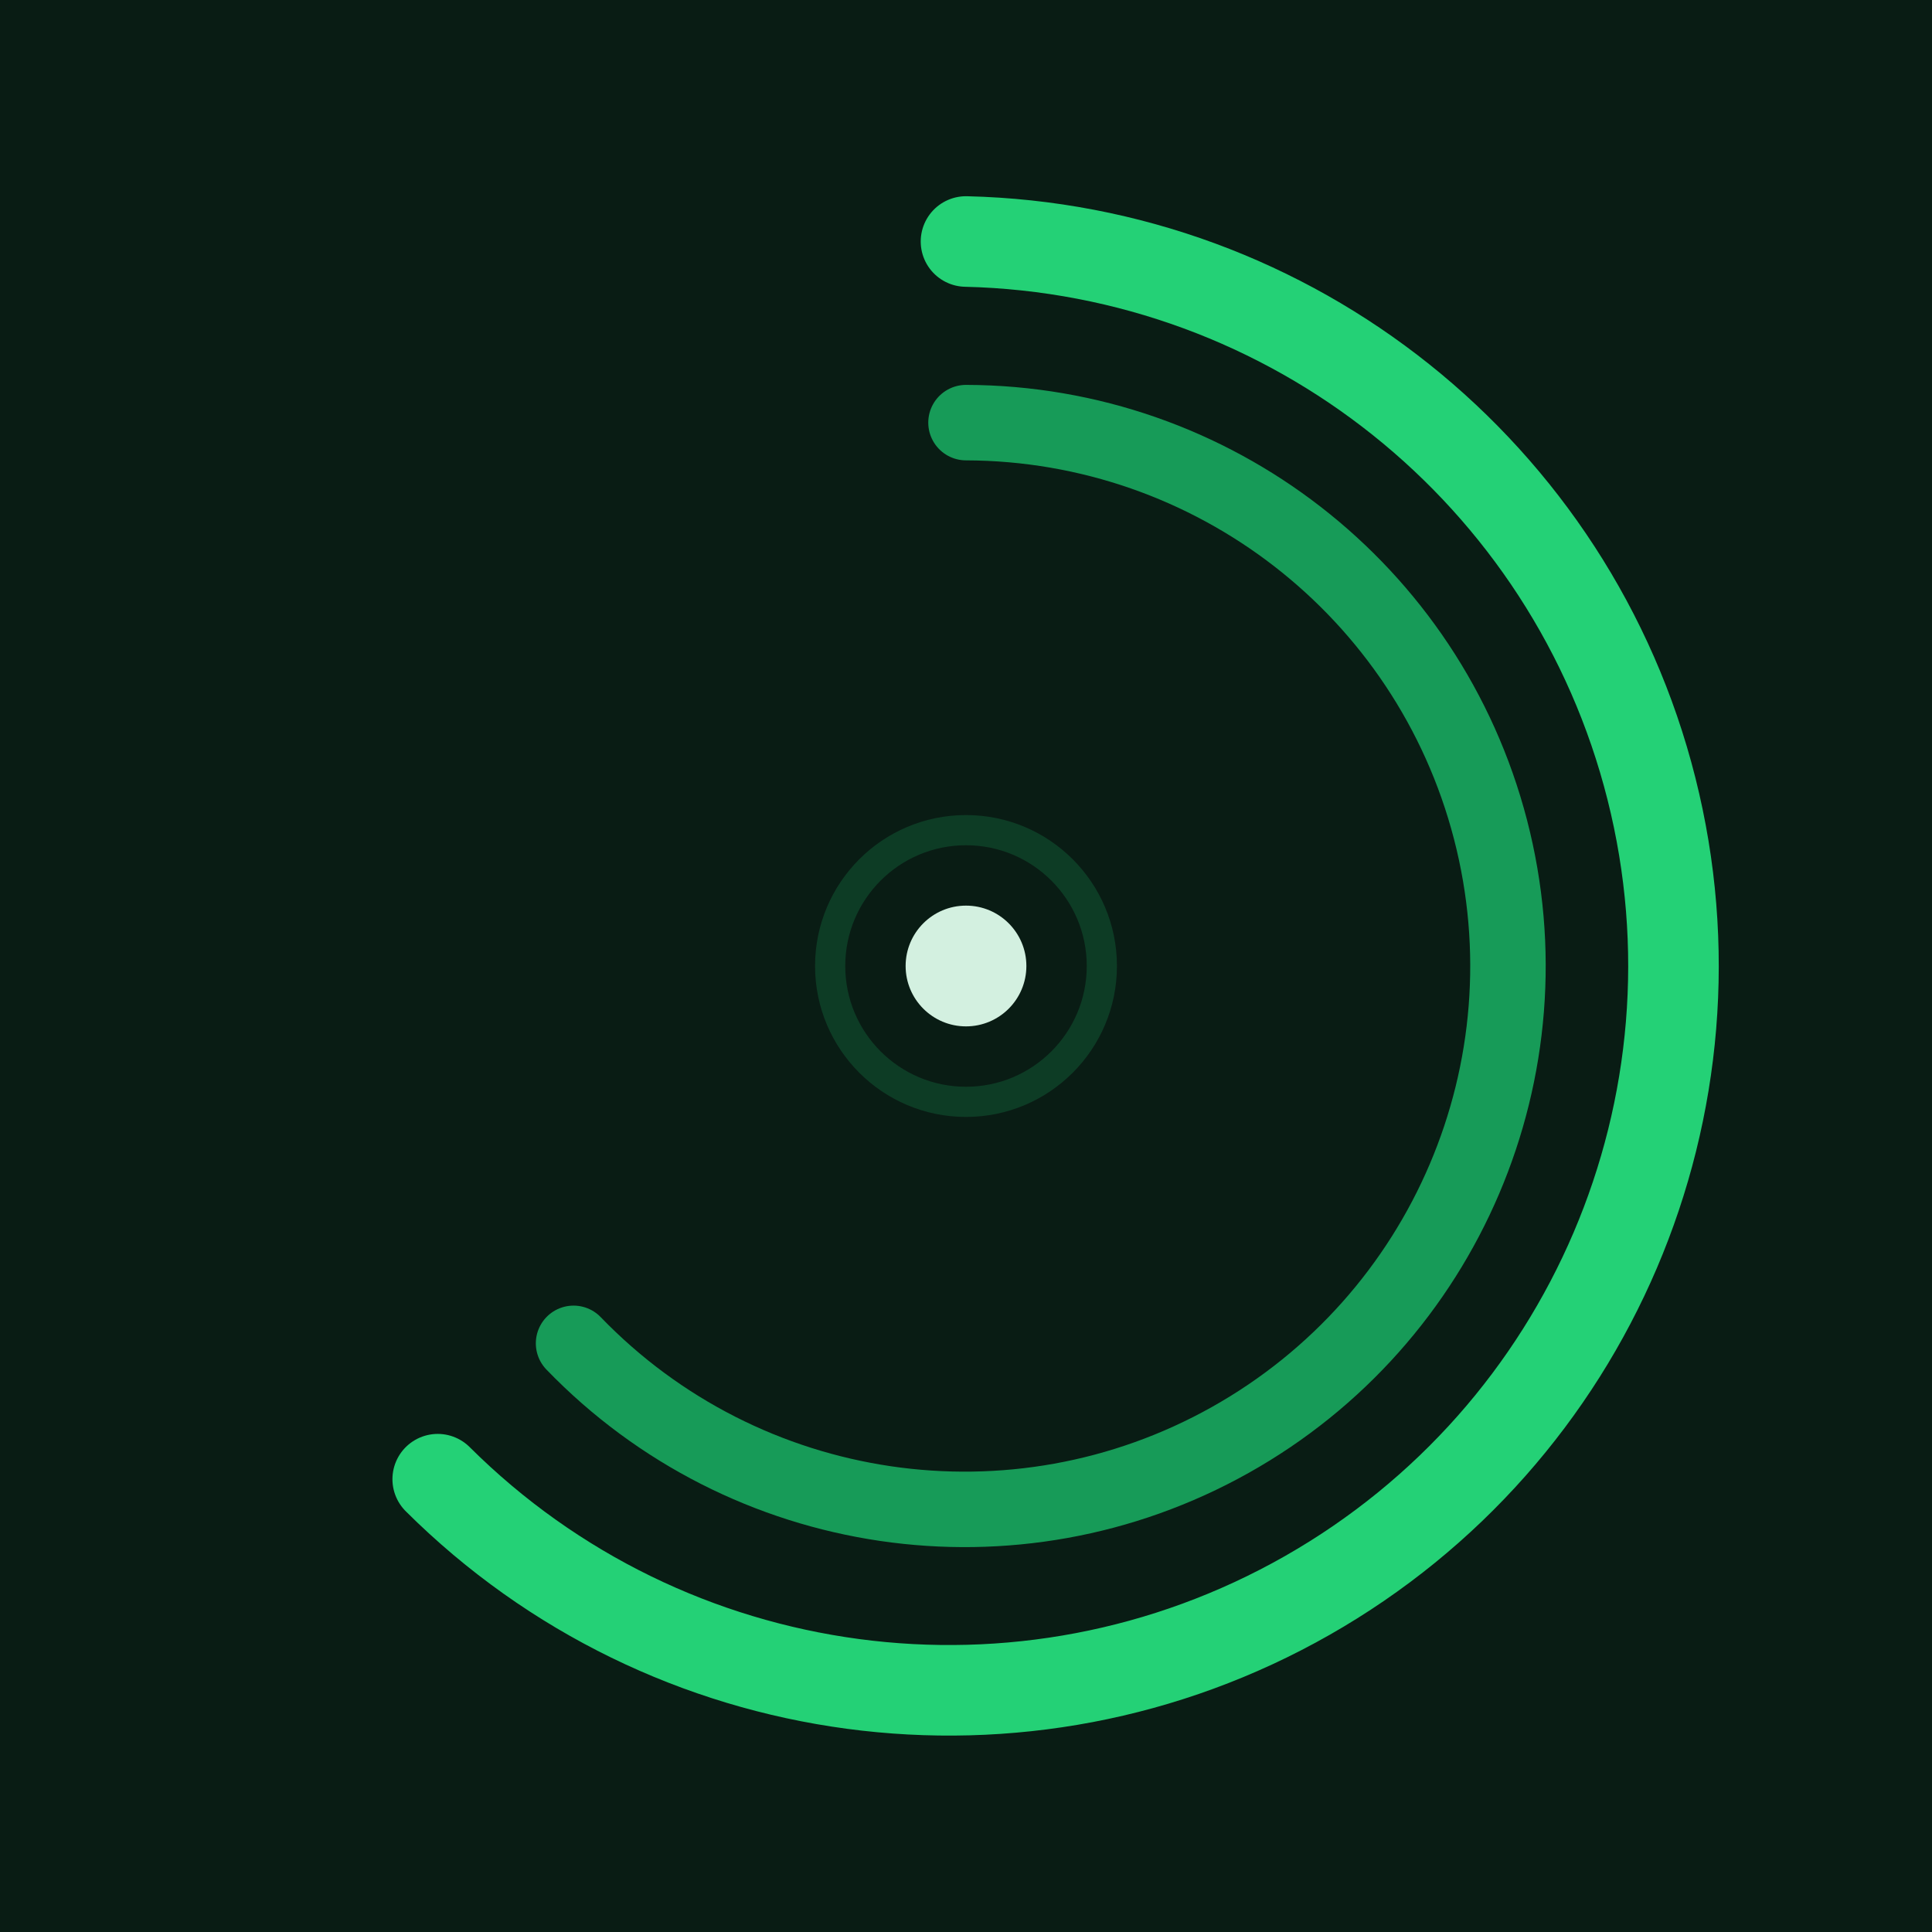
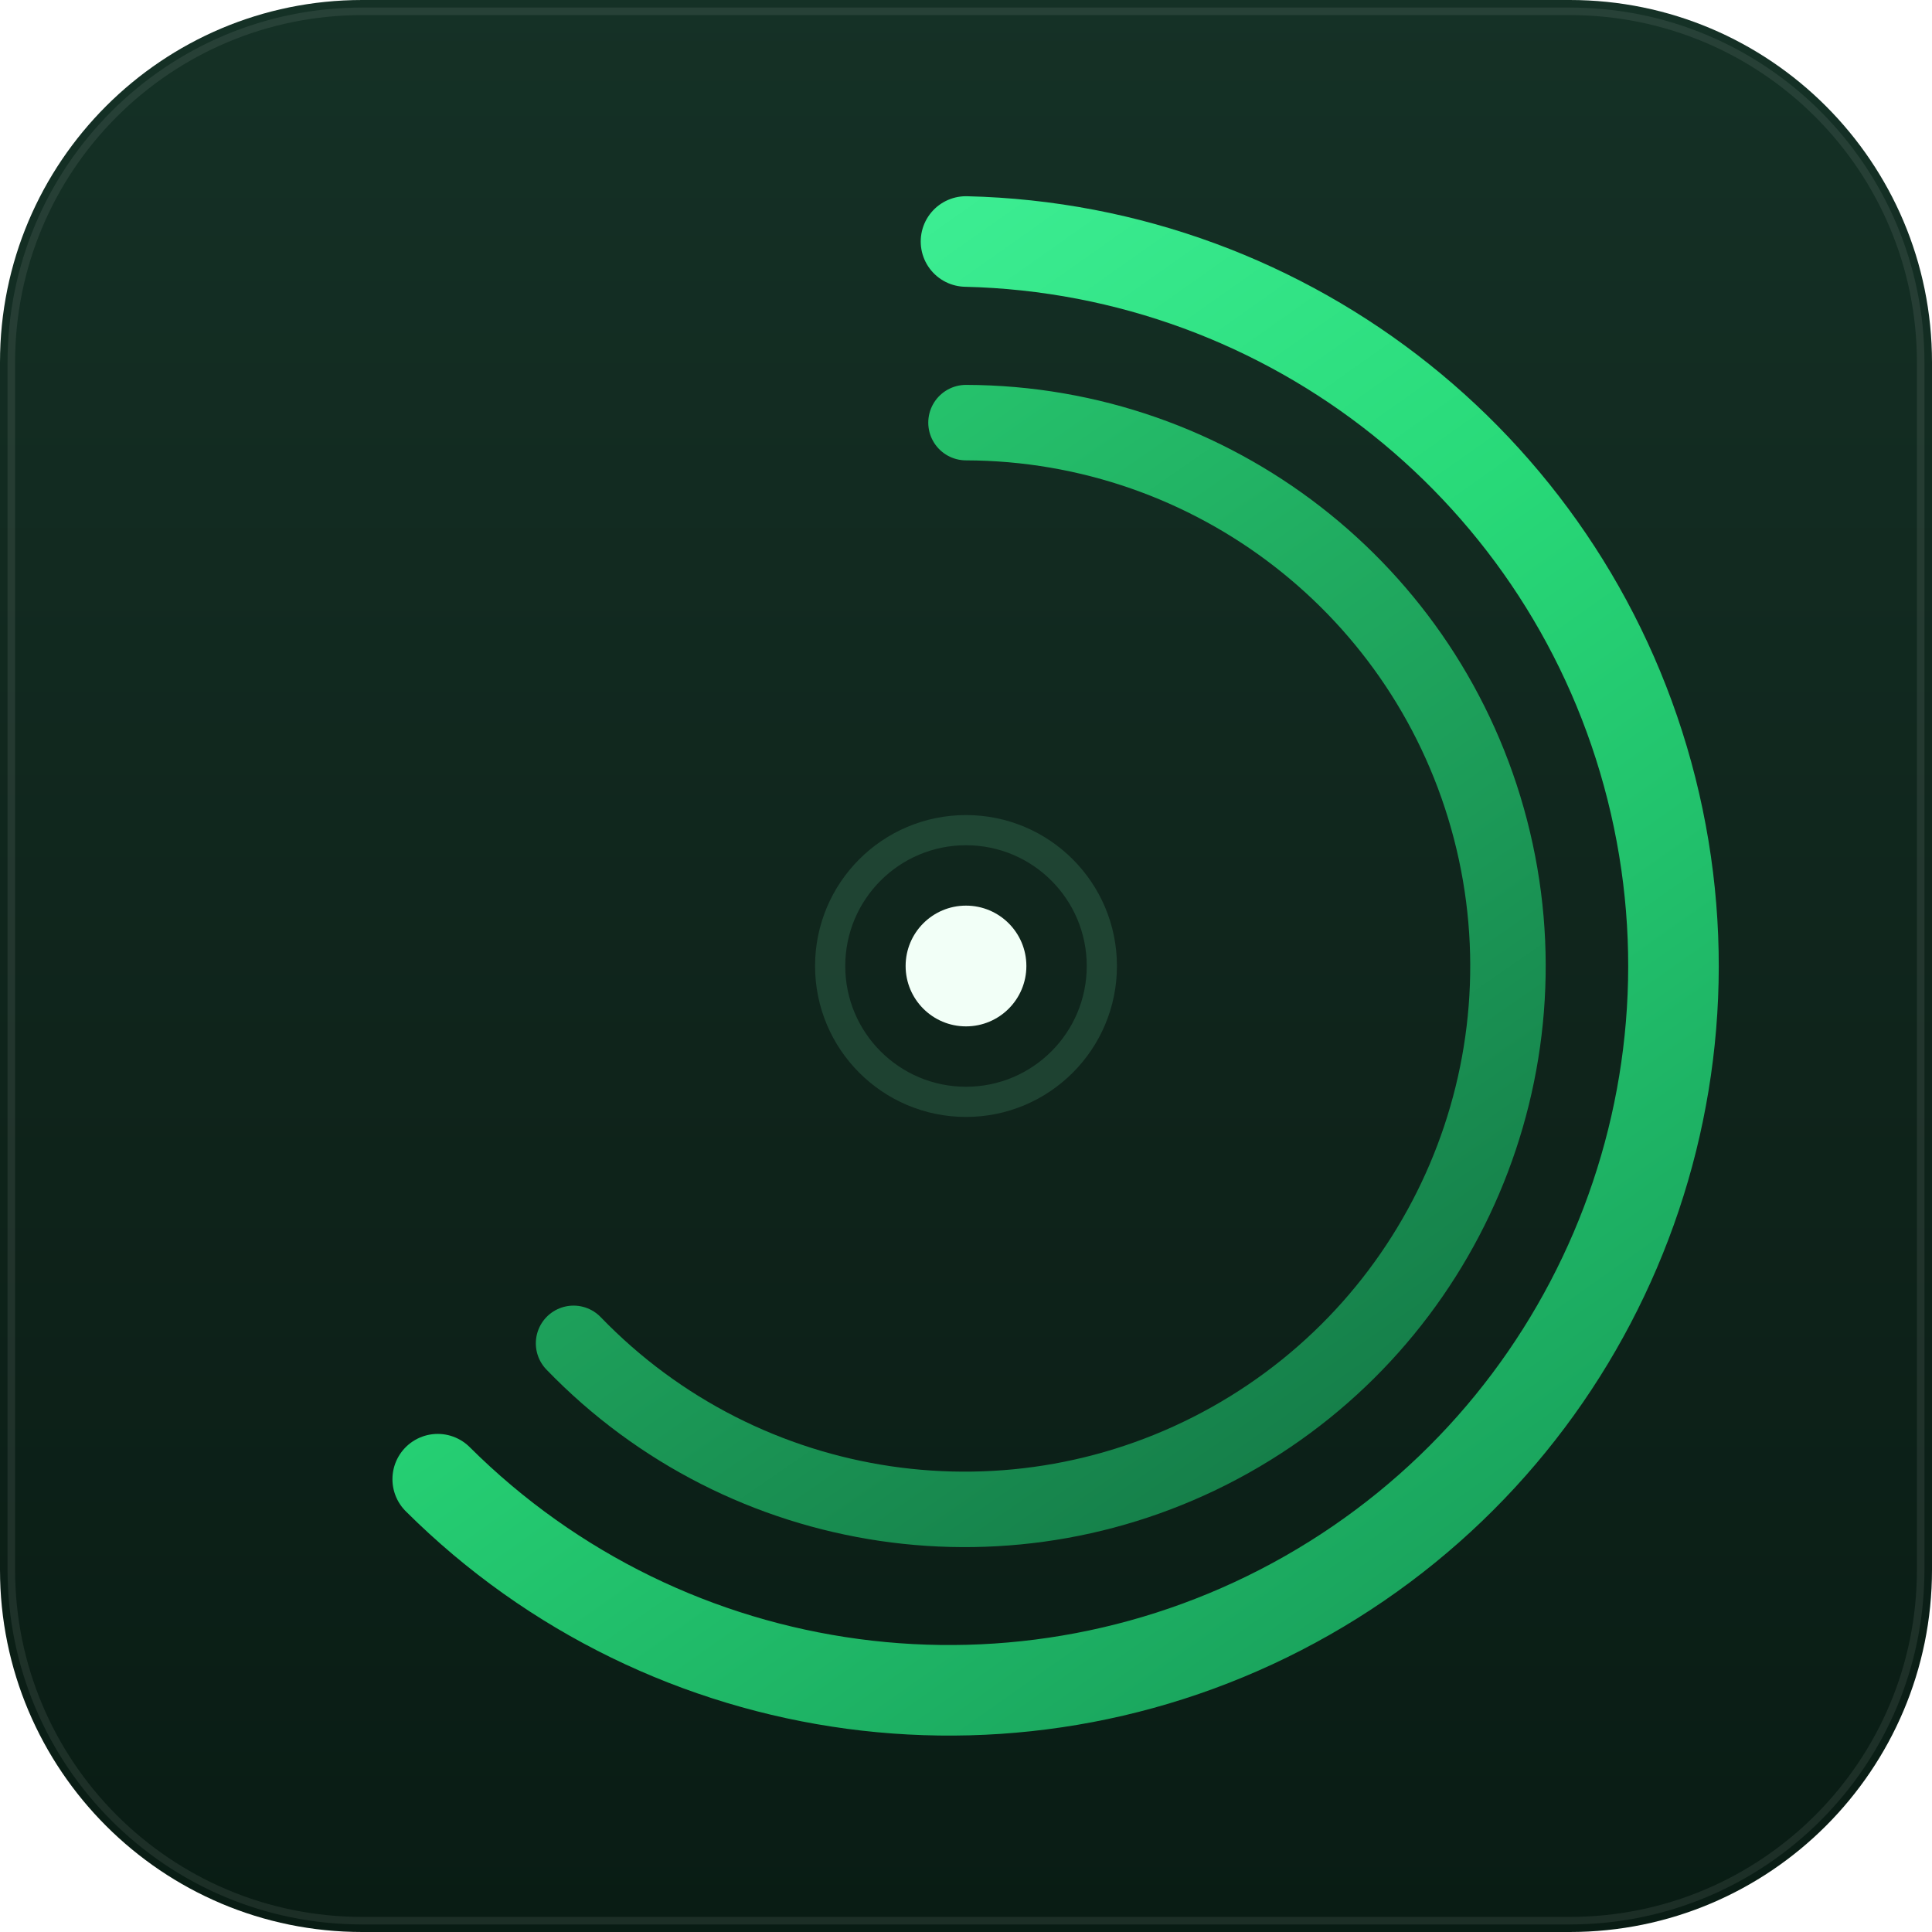
<svg xmlns="http://www.w3.org/2000/svg" viewBox="0 0 256 256" width="256" height="256">
-   <rect width="256" height="256" fill="#091C14" />
-   <path d="M128 32 A96 96 0 1 1 58 196" fill="none" stroke="#24D176" stroke-width="12" stroke-linecap="round" />
-   <path d="M128 56 A72 72 0 1 1 76 178" fill="none" stroke="#179B58" stroke-width="10" stroke-linecap="round" />
-   <circle cx="128" cy="128" r="8" fill="#DDFBEA" opacity="0.95" />
-   <circle cx="128" cy="128" r="18" fill="none" stroke="#24D176" stroke-opacity="0.18" stroke-width="4" />
+   <defs>
+     <linearGradient id="bg" x1="0" y1="0" x2="0" y2="1">
+       <stop offset="0%" stop-color="#153126" />
+       <stop offset="55%" stop-color="#0F241B" />
+       <stop offset="100%" stop-color="#091C14" />
+     </linearGradient>
+     <linearGradient id="outerArc" x1="70" y1="40" x2="190" y2="210" gradientUnits="userSpaceOnUse">
+       <stop offset="0%" stop-color="#42F39A" />
+       <stop offset="45%" stop-color="#28D978" />
+       <stop offset="100%" stop-color="#1AA45D" />
+     </linearGradient>
+     <linearGradient id="innerArc" x1="90" y1="60" x2="180" y2="190" gradientUnits="userSpaceOnUse">
+       <stop offset="0%" stop-color="#27C86F" />
+       <stop offset="100%" stop-color="#157E49" />
+     </linearGradient>
+     <filter id="innerShade" x="-10%" y="-10%" width="120%" height="120%">
+       <feOffset dx="0" dy="2" />
+       <feGaussianBlur stdDeviation="5" result="blur" />
+       <feComposite in="blur" in2="SourceAlpha" operator="arithmetic" k2="-1" k3="1" />
+       <feColorMatrix type="matrix" values="         0 0 0 0 0         0 0 0 0 0         0 0 0 0 0         0 0 0 .18 0" />
+     </filter>
+   </defs>
+   <rect width="256" height="256" rx="48" ry="48" fill="url(#bg)" />
+   <rect x="1.5" y="1.5" width="253" height="253" rx="46.5" ry="46.5" fill="none" stroke="rgba(255,255,255,0.08)" />
+   <rect x="6" y="6" width="244" height="244" rx="42" ry="42" fill="none" filter="url(#innerShade)" />
+   <path d="M128 32 A96 96 0 1 1 58 196" fill="none" stroke="url(#outerArc)" stroke-width="12" stroke-linecap="round" />
+   <path d="M128 56 A72 72 0 1 1 76 178" fill="none" stroke="url(#innerArc)" stroke-width="10" stroke-linecap="round" />
+   <circle cx="128" cy="128" r="8" fill="#F2FFF7" />
+   <circle cx="128" cy="128" r="18" fill="none" stroke="#7BFFC0" stroke-opacity="0.14" stroke-width="4" />
</svg>
